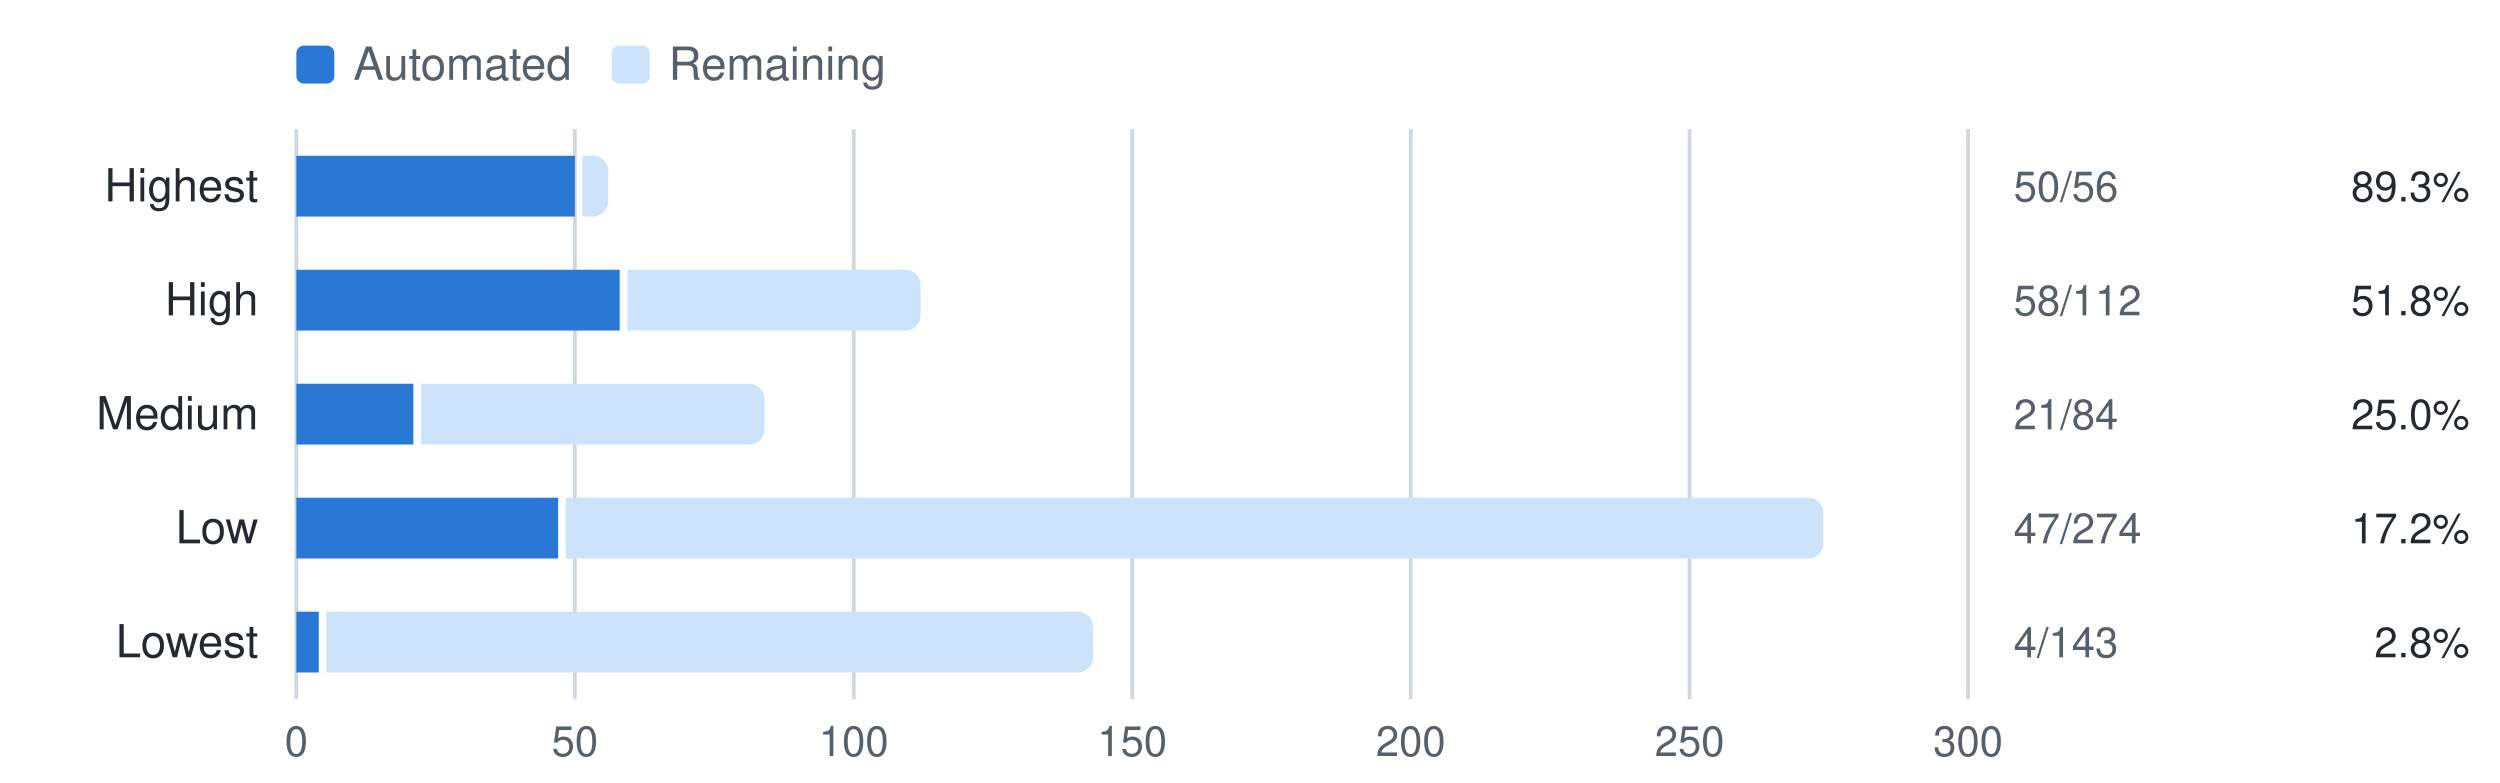
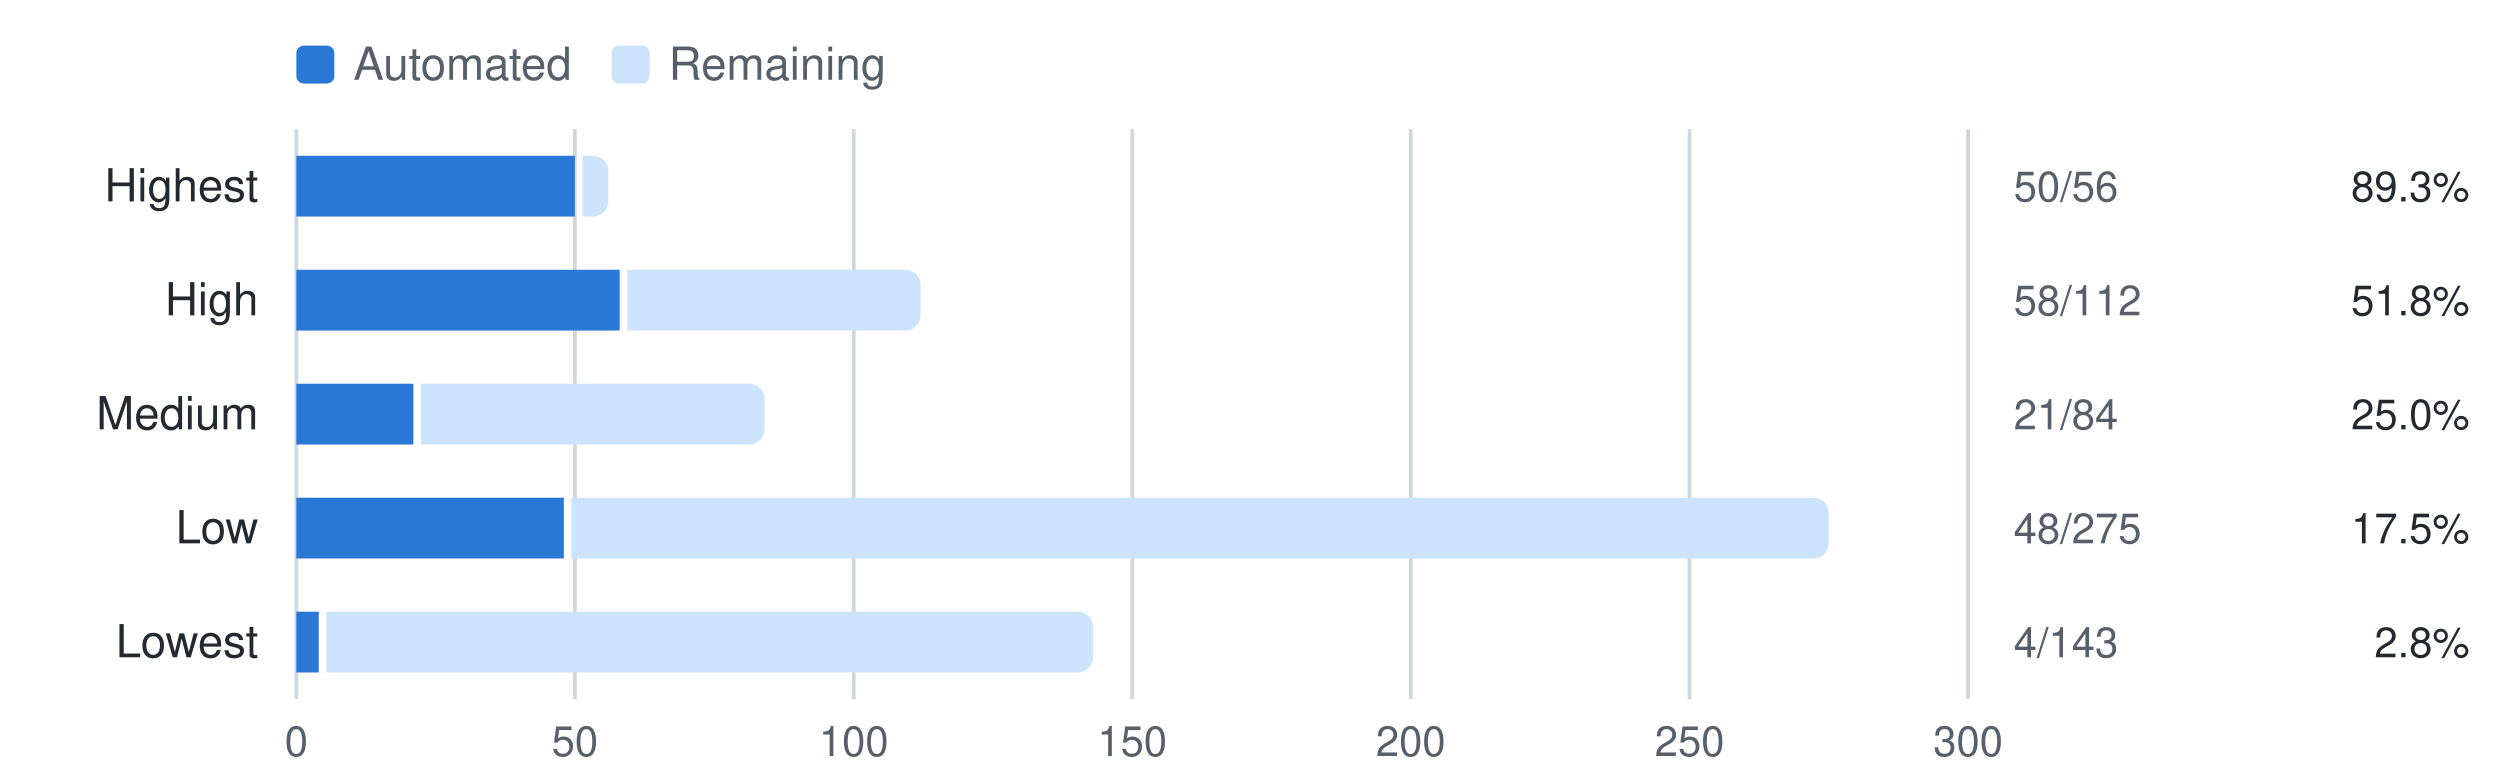
<svg xmlns="http://www.w3.org/2000/svg" width="658" height="206" viewBox="0 0 658 206" role="img" aria-label="Automated versus remaining conda CLI test cases, by priority">
  <g font-family="-apple-system,BlinkMacSystemFont,Segoe UI,Helvetica,Arial,sans-serif" font-size="12">
    <rect x="78" y="12" width="10" height="10" rx="2" fill="#2a78d6" />
    <text x="93" y="21" fill="#57606a">Automated</text>
    <rect x="161" y="12" width="10" height="10" rx="2" fill="#cde2fb" />
    <text x="176" y="21" fill="#57606a">Remaining</text>
    <line x1="78.0" y1="34" x2="78.0" y2="184" stroke="#d0d7de" stroke-width="1" />
    <text x="78.0" y="199" fill="#57606a" font-size="11" text-anchor="middle">0</text>
    <line x1="151.3" y1="34" x2="151.3" y2="184" stroke="#d0d7de" stroke-width="1" />
    <text x="151.3" y="199" fill="#57606a" font-size="11" text-anchor="middle">50</text>
    <line x1="224.7" y1="34" x2="224.7" y2="184" stroke="#d0d7de" stroke-width="1" />
    <text x="224.7" y="199" fill="#57606a" font-size="11" text-anchor="middle">100</text>
    <line x1="298.0" y1="34" x2="298.0" y2="184" stroke="#d0d7de" stroke-width="1" />
    <text x="298.0" y="199" fill="#57606a" font-size="11" text-anchor="middle">150</text>
    <line x1="371.3" y1="34" x2="371.3" y2="184" stroke="#d0d7de" stroke-width="1" />
    <text x="371.3" y="199" fill="#57606a" font-size="11" text-anchor="middle">200</text>
    <line x1="444.7" y1="34" x2="444.7" y2="184" stroke="#d0d7de" stroke-width="1" />
    <text x="444.7" y="199" fill="#57606a" font-size="11" text-anchor="middle">250</text>
    <line x1="518.0" y1="34" x2="518.0" y2="184" stroke="#d0d7de" stroke-width="1" />
    <text x="518.0" y="199" fill="#57606a" font-size="11" text-anchor="middle">300</text>
    <text x="68" y="53.0" fill="#24292f" text-anchor="end">Highest</text>
    <path d="M78.0,41.0h73.3v16.0h-73.3z" fill="#2a78d6" />
    <path d="M153.3,41.0H156.1A4,4 0 0 1 160.1,45.0V53.0A4,4 0 0 1 156.1,57.0H153.3z" fill="#cde2fb" />
    <text x="530" y="53.0" fill="#57606a" font-size="11">50/56</text>
    <text x="650" y="53.0" fill="#24292f" font-size="11" text-anchor="end">89.3%</text>
    <text x="68" y="83.0" fill="#24292f" text-anchor="end">High</text>
    <path d="M78.0,71.0h85.1v16.0h-85.1z" fill="#2a78d6" />
    <path d="M165.1,71.0H238.3A4,4 0 0 1 242.3,75.0V83.0A4,4 0 0 1 238.3,87.0H165.1z" fill="#cde2fb" />
    <text x="530" y="83.0" fill="#57606a" font-size="11">58/112</text>
    <text x="650" y="83.0" fill="#24292f" font-size="11" text-anchor="end">51.8%</text>
    <text x="68" y="113.0" fill="#24292f" text-anchor="end">Medium</text>
    <path d="M78.0,101.0h30.8v16.0h-30.8z" fill="#2a78d6" />
    <path d="M110.8,101.0H197.2A4,4 0 0 1 201.2,105.0V113.0A4,4 0 0 1 197.2,117.0H110.8z" fill="#cde2fb" />
    <text x="530" y="113.0" fill="#57606a" font-size="11">21/84</text>
    <text x="650" y="113.0" fill="#24292f" font-size="11" text-anchor="end">25.0%</text>
    <text x="68" y="143.0" fill="#24292f" text-anchor="end">Low</text>
-     <path d="M78.0,131.0h68.9v16.0h-68.9z" fill="#2a78d6" />
-     <path d="M148.9,131.0H475.9A4,4 0 0 1 479.9,135.0V143.0A4,4 0 0 1 475.9,147.0H148.9z" fill="#cde2fb" />
-     <text x="530" y="143.0" fill="#57606a" font-size="11">47/274</text>
-     <text x="650" y="143.0" fill="#24292f" font-size="11" text-anchor="end">17.2%</text>
+     <path d="M78.0,131.0h70.4v16.0h-70.4z" fill="#2a78d6" />
+     <path d="M150.4,131.0H477.3A4,4 0 0 1 481.3,135.0V143.0A4,4 0 0 1 477.3,147.0H150.4z" fill="#cde2fb" />
+     <text x="530" y="143.0" fill="#57606a" font-size="11">48/275</text>
+     <text x="650" y="143.0" fill="#24292f" font-size="11" text-anchor="end">17.5%</text>
    <text x="68" y="173.0" fill="#24292f" text-anchor="end">Lowest</text>
    <path d="M78.0,161.0h5.9v16.0h-5.9z" fill="#2a78d6" />
    <path d="M85.9,161.0H283.7A4,4 0 0 1 287.7,165.0V173.0A4,4 0 0 1 283.7,177.0H85.9z" fill="#cde2fb" />
    <text x="530" y="173.0" fill="#57606a" font-size="11">4/143</text>
    <text x="650" y="173.0" fill="#24292f" font-size="11" text-anchor="end">2.8%</text>
  </g>
</svg>
